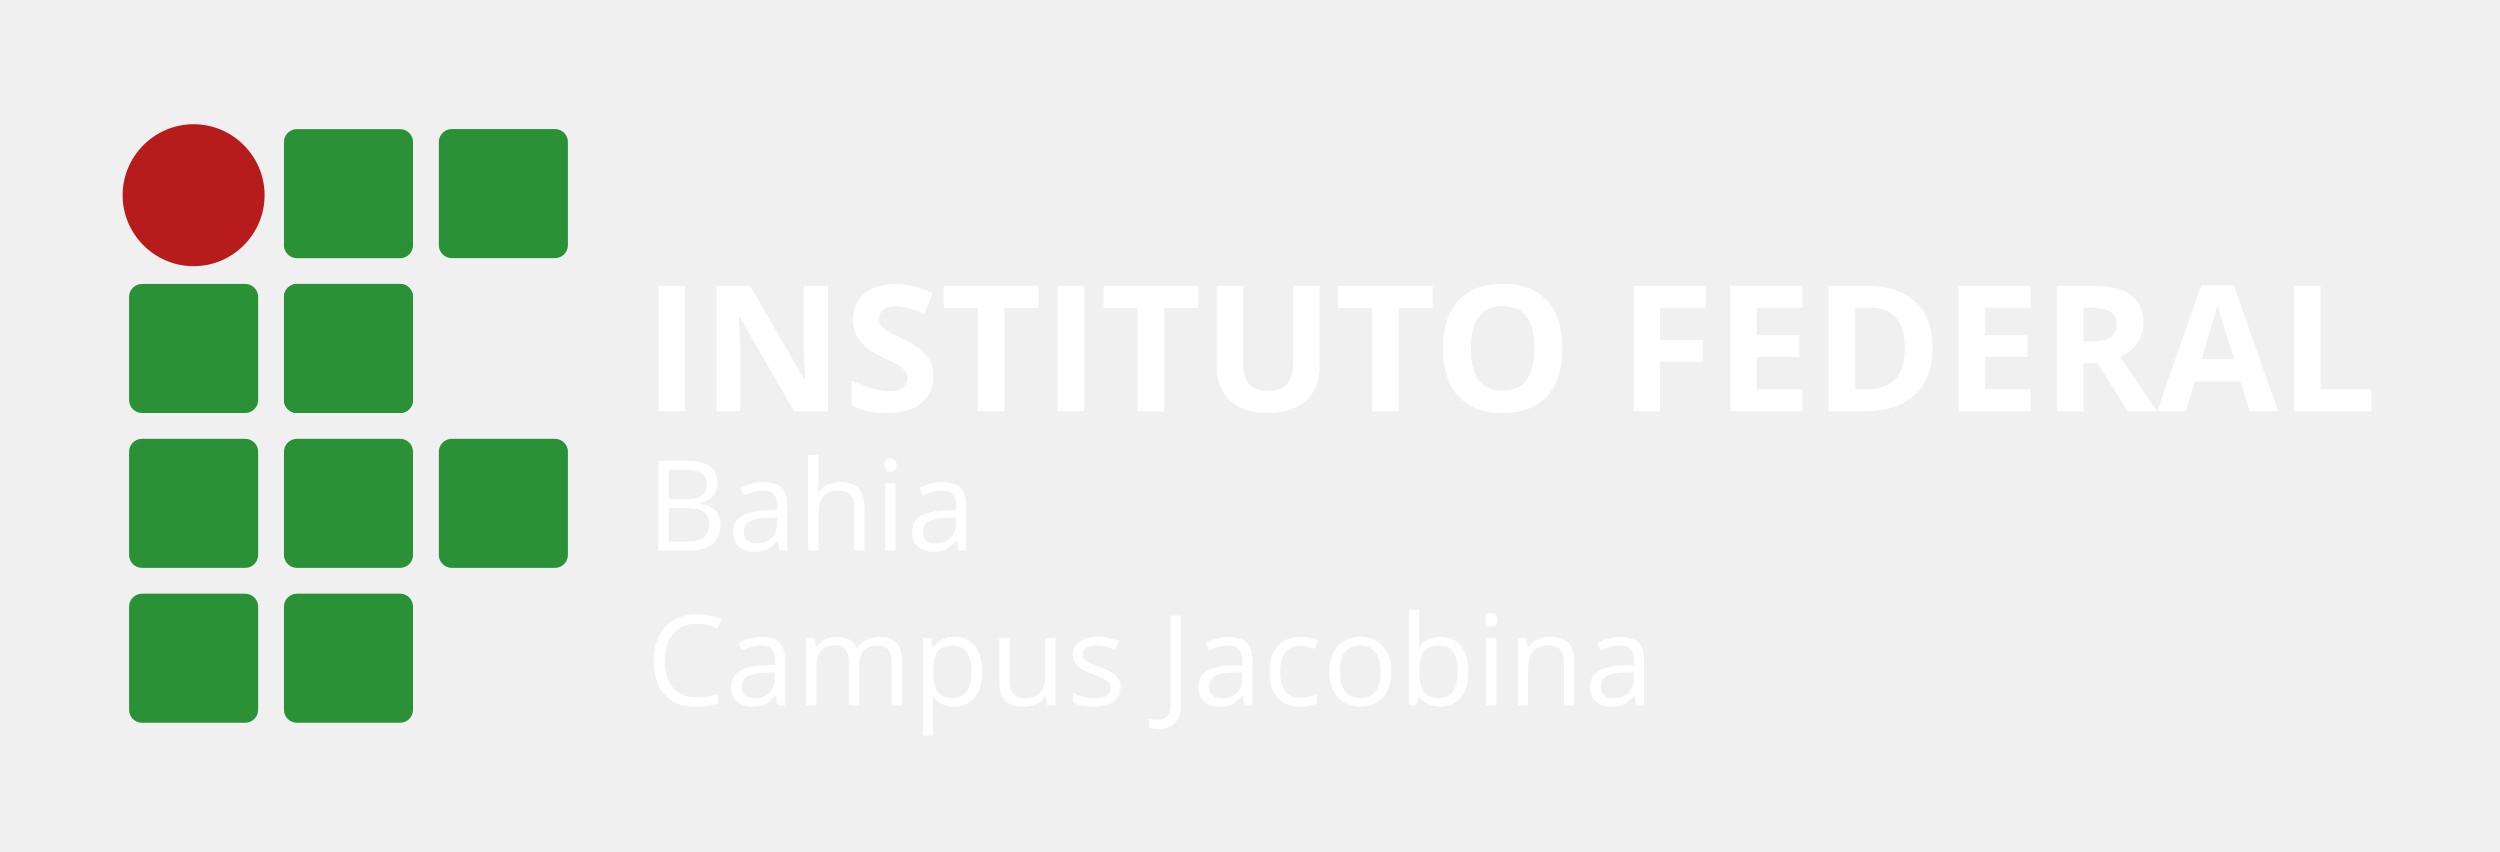
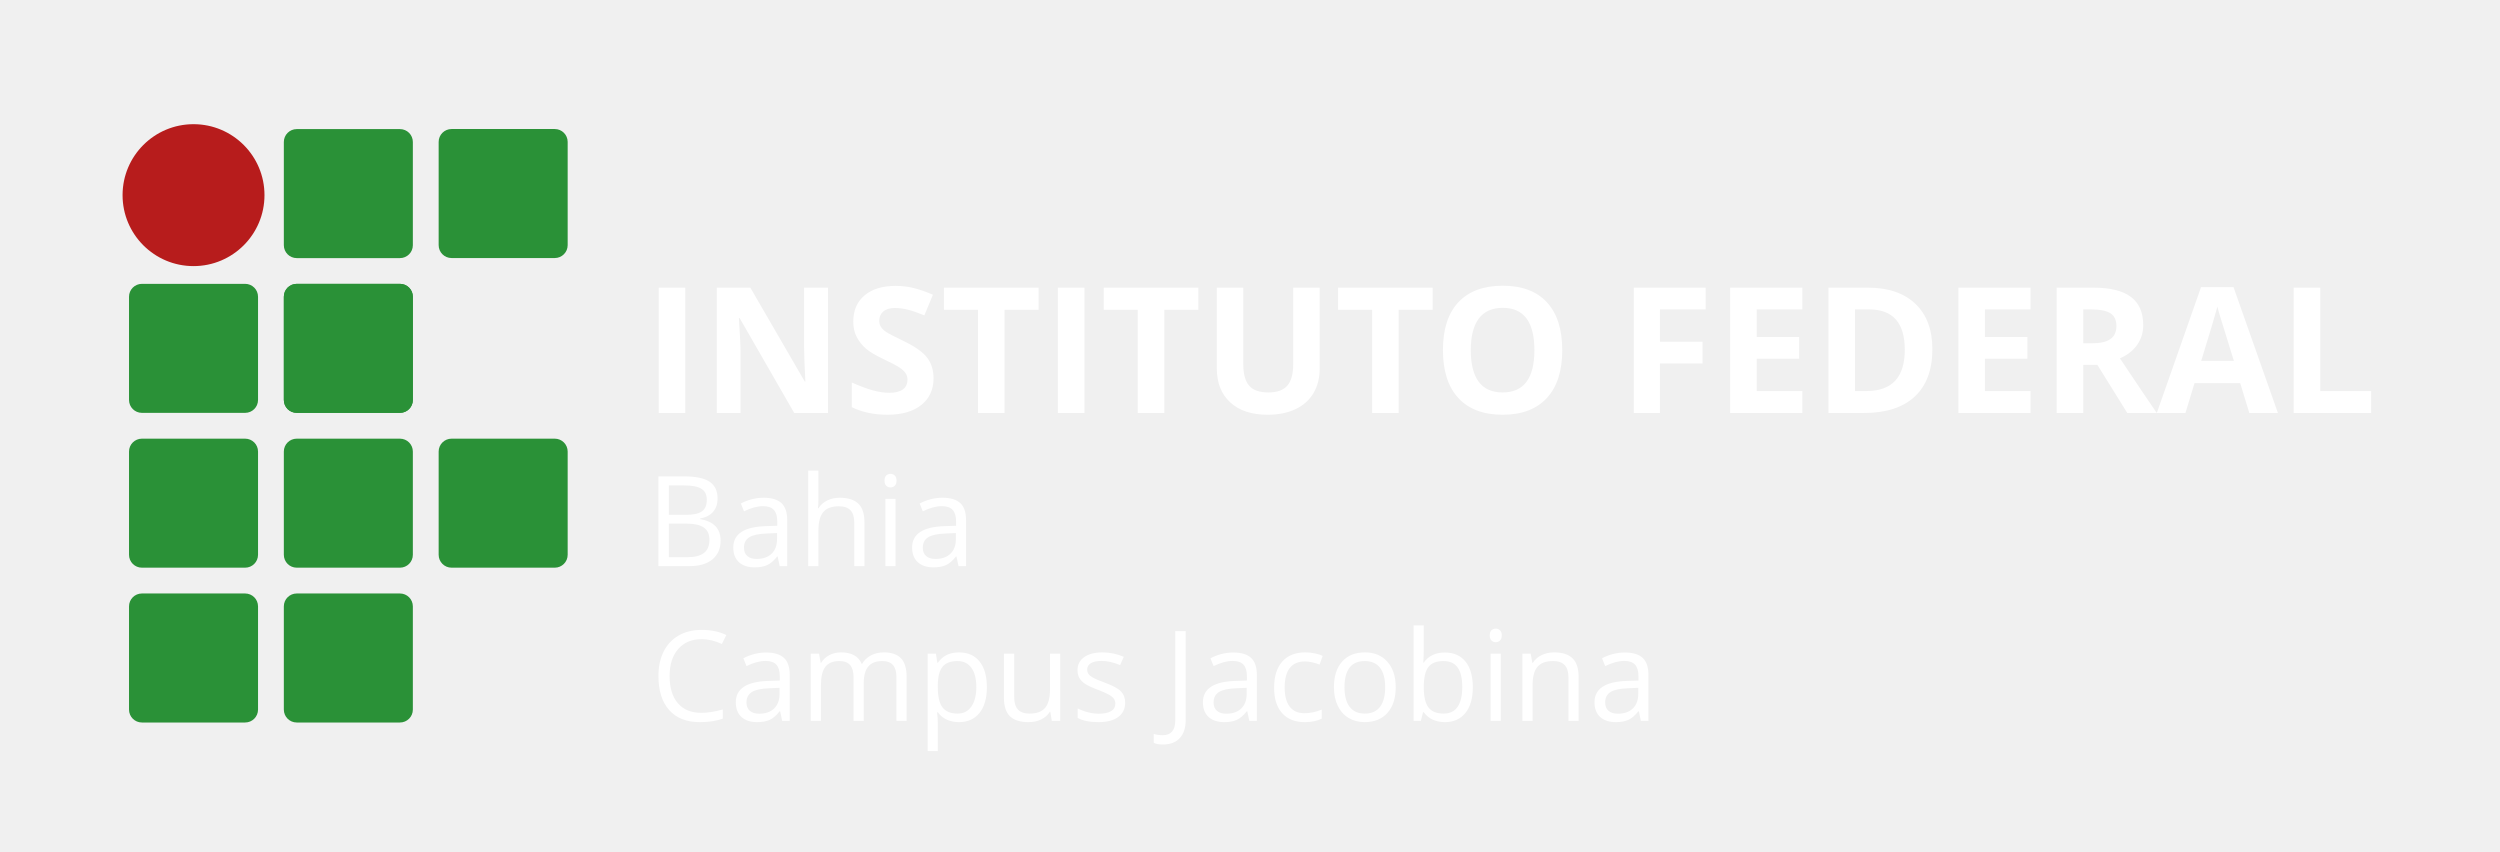
- <svg xmlns="http://www.w3.org/2000/svg" xml:space="preserve" width="25.827in" height="8.8in" version="1.1" style="shape-rendering:geometricPrecision; text-rendering:geometricPrecision; image-rendering:optimizeQuality; fill-rule:evenodd; clip-rule:evenodd" viewBox="0 0 4626.49 1576.4">
+ <svg xmlns="http://www.w3.org/2000/svg" xml:space="preserve" width="12.918in" height="4.4in" version="1.1" style="shape-rendering:geometricPrecision; text-rendering:geometricPrecision; image-rendering:optimizeQuality; fill-rule:evenodd; clip-rule:evenodd" viewBox="0 0 9230.28 3143.85">
  <defs>
    <style type="text/css">
   
    .fil0 {fill:none}
    .fil2 {fill:#2A9137}
    .fil1 {fill:#B71C1C}
    .fil3 {fill:white;fill-rule:nonzero}
   
  </style>
  </defs>
  <g id="Layer_x0020_1">
-     <polygon class="fil0" points="-0,0 4626.49,0 4626.49,1576.4 -0,1576.4 " />
-     <path class="fil1" d="M358.27 229.89l0 0c72.25,0 131.37,59.11 131.37,131.37l0 0c0,72.25 -59.11,131.37 -131.37,131.37l-0 0c-72.25,0 -131.37,-59.11 -131.37,-131.37l0 -0c0,-72.25 59.11,-131.37 131.37,-131.37z" />
-     <path class="fil2" d="M549.35 238.97l191.08 0c13.14,0 23.88,10.75 23.88,23.88l0 191.08c0,13.14 -10.75,23.88 -23.88,23.88l-191.08 0c-13.14,0 -23.88,-10.75 -23.88,-23.88l0 -191.08c0,-13.14 10.75,-23.88 23.88,-23.88z" />
-     <path class="fil2" d="M835.97 238.85l191.08 0c13.14,0 23.88,10.75 23.88,23.88l0 191.08c0,13.14 -10.75,23.88 -23.88,23.88l-191.08 0c-13.14,0 -23.88,-10.75 -23.88,-23.88l0 -191.08c0,-13.14 10.75,-23.88 23.88,-23.88z" />
-     <path class="fil2" d="M262.73 525.47l191.08 0c13.14,0 23.88,10.75 23.88,23.88l0 191.08c0,13.14 -10.75,23.88 -23.88,23.88l-191.08 0c-13.14,0 -23.88,-10.75 -23.88,-23.88l0 -191.08c0,-13.14 10.75,-23.88 23.88,-23.88z" />
-     <path class="fil2" d="M549.35 525.47l191.08 0c13.14,0 23.88,10.75 23.88,23.88l0 191.08c0,13.14 -10.75,23.88 -23.88,23.88l-191.08 0c-13.14,0 -23.88,-10.75 -23.88,-23.88l0 -191.08c0,-13.14 10.75,-23.88 23.88,-23.88z" />
-     <path class="fil2" d="M262.73 812.08l191.08 0c13.14,0 23.88,10.75 23.88,23.88l0 191.08c0,13.14 -10.75,23.88 -23.88,23.88l-191.08 0c-13.14,0 -23.88,-10.75 -23.88,-23.88l0 -191.08c0,-13.14 10.75,-23.88 23.88,-23.88z" />
-     <path class="fil2" d="M549.35 812.08l191.08 0c13.14,0 23.88,10.75 23.88,23.88l0 191.08c0,13.14 -10.75,23.88 -23.88,23.88l-191.08 0c-13.14,0 -23.88,-10.75 -23.88,-23.88l0 -191.08c0,-13.14 10.75,-23.88 23.88,-23.88z" />
-     <path class="fil2" d="M262.73 1098.7l191.08 0c13.14,0 23.88,10.75 23.88,23.88l0 191.08c0,13.14 -10.75,23.88 -23.88,23.88l-191.08 0c-13.14,0 -23.88,-10.75 -23.88,-23.88l0 -191.08c0,-13.14 10.75,-23.88 23.88,-23.88z" />
-     <path class="fil2" d="M549.35 1098.7l191.08 0c13.14,0 23.88,10.75 23.88,23.88l0 191.08c0,13.14 -10.75,23.88 -23.88,23.88l-191.08 0c-13.14,0 -23.88,-10.75 -23.88,-23.88l0 -191.08c0,-13.14 10.75,-23.88 23.88,-23.88z" />
-     <path class="fil2" d="M835.97 812.08l191.08 0c13.14,0 23.88,10.75 23.88,23.88l0 191.08c0,13.14 -10.75,23.88 -23.88,23.88l-191.08 0c-13.14,0 -23.88,-10.75 -23.88,-23.88l0 -191.08c0,-13.14 10.75,-23.88 23.88,-23.88z" />
-     <path class="fil3" d="M1218.53 761.07l0 -232.02 49.18 0 0 232.02 -49.18 0zm313.37 0l-62.5 0 -100.96 -175.53 -1.41 0c2,31.03 3.03,53.13 3.03,66.35l0 109.19 -43.98 0 0 -232.02 62.07 0 100.74 173.8 1.14 0c-1.62,-30.17 -2.38,-51.51 -2.38,-63.96l0 -109.84 44.25 0 0 232.02zm195.41 -64.34c0,20.96 -7.58,37.42 -22.64,49.5 -15.06,12.08 -36.07,18.09 -62.93,18.09 -24.75,0 -46.69,-4.66 -65.7,-13.97l0 -45.71c15.65,6.99 28.92,11.92 39.75,14.79 10.83,2.87 20.74,4.28 29.73,4.28 10.83,0 19.12,-2.06 24.86,-6.17 5.8,-4.12 8.67,-10.29 8.67,-18.41 0,-4.55 -1.25,-8.61 -3.79,-12.13 -2.55,-3.57 -6.28,-6.99 -11.21,-10.24 -4.93,-3.3 -14.95,-8.56 -30.06,-15.71 -14.19,-6.72 -24.86,-13.11 -31.95,-19.23 -7.09,-6.12 -12.73,-13.27 -16.95,-21.45 -4.28,-8.12 -6.39,-17.66 -6.39,-28.54 0,-20.53 6.99,-36.67 20.91,-48.42 13.92,-11.75 33.15,-17.6 57.68,-17.6 12.08,0 23.56,1.41 34.55,4.28 10.94,2.87 22.37,6.88 34.34,12.08l-15.87 38.24c-12.4,-5.09 -22.64,-8.61 -30.71,-10.61 -8.12,-2 -16.09,-3.03 -23.88,-3.03 -9.32,0 -16.47,2.17 -21.45,6.5 -4.98,4.33 -7.47,10.02 -7.47,17.01 0,4.33 1.03,8.12 3.03,11.32 2,3.25 5.2,6.34 9.59,9.37 4.39,3.03 14.79,8.45 31.2,16.25 21.72,10.4 36.56,20.8 44.63,31.2 8.02,10.45 12.08,23.18 12.08,38.35zm131.45 64.34l-49.18 0 0 -191.08 -62.99 0 0 -40.95 175.16 0 0 40.95 -62.99 0 0 191.08zm98.73 0l0 -232.02 49.18 0 0 232.02 -49.18 0zm197.04 0l-49.18 0 0 -191.08 -62.99 0 0 -40.95 175.16 0 0 40.95 -62.99 0 0 191.08zm287.59 -232.02l0 150.19c0,17.11 -3.85,32.17 -11.48,45.06 -7.69,12.94 -18.74,22.8 -33.25,29.68 -14.51,6.88 -31.63,10.34 -51.45,10.34 -29.79,0 -52.97,-7.64 -69.49,-22.96 -16.52,-15.27 -24.75,-36.18 -24.75,-62.77l0 -149.54 49.02 0 0 142.06c0,17.93 3.63,31.03 10.78,39.37 7.2,8.39 19.12,12.56 35.75,12.56 16.09,0 27.73,-4.22 34.99,-12.62 7.26,-8.39 10.89,-21.61 10.89,-39.59l0 -141.79 49.01 0zm146.23 232.02l-49.18 0 0 -191.08 -62.99 0 0 -40.95 175.16 0 0 40.95 -62.99 0 0 191.08zm302.81 -116.28c0,38.45 -9.48,67.97 -28.54,88.61 -19.06,20.64 -46.36,30.93 -81.89,30.93 -35.53,0 -62.83,-10.29 -81.89,-30.93 -19.06,-20.64 -28.54,-50.26 -28.54,-88.88 0,-38.62 9.53,-68.13 28.65,-88.5 19.06,-20.36 46.47,-30.55 82.11,-30.55 35.64,0 62.93,10.24 81.78,30.76 18.9,20.53 28.33,50.04 28.33,88.55zm-169.31 0c0,25.94 4.93,45.44 14.73,58.6 9.86,13.11 24.59,19.66 44.14,19.66 39.27,0 58.87,-26.11 58.87,-78.26 0,-52.26 -19.5,-78.37 -58.55,-78.37 -19.61,0 -34.34,6.61 -44.3,19.77 -9.91,13.16 -14.89,32.71 -14.89,58.6zm350.2 116.28l-48.42 0 0 -232.02 133.02 0 0 40.3 -84.6 0 0 59.79 78.75 0 0 40.3 -78.75 0 0 91.64zm263.54 0l-133.61 0 0 -232.02 133.61 0 0 40.3 -84.44 0 0 51.02 78.53 0 0 40.3 -78.53 0 0 59.79 84.44 0 0 40.62zm240.74 -118.23c0,38.18 -10.83,67.43 -32.55,87.74 -21.77,20.31 -53.13,30.49 -94.18,30.49l-65.64 0 0 -232.02 72.79 0c37.86,0 67.27,10.02 88.23,30 20.91,19.99 31.36,47.93 31.36,83.79zm-51.07 1.25c0,-49.83 -21.99,-74.74 -65.97,-74.74l-26.16 0 0 151.11 21.12 0c47.34,0 71,-25.46 71,-76.37zm232.84 116.99l-133.61 0 0 -232.02 133.61 0 0 40.3 -84.44 0 0 51.02 78.53 0 0 40.3 -78.53 0 0 59.79 84.44 0 0 40.62zm97.54 -129.01l15.87 0c15.54,0 27.03,-2.6 34.39,-7.8 7.42,-5.14 11.1,-13.32 11.1,-24.43 0,-11 -3.79,-18.85 -11.32,-23.51 -7.58,-4.66 -19.28,-6.99 -35.15,-6.99l-14.89 0 0 62.72zm0 39.97l0 89.04 -49.18 0 0 -232.02 67.59 0c31.52,0 54.81,5.74 69.92,17.22 15.17,11.48 22.69,28.92 22.69,52.26 0,13.65 -3.74,25.78 -11.27,36.45 -7.47,10.61 -18.09,18.96 -31.85,24.97 34.88,52.16 57.63,85.9 68.19,101.12l-54.59 0 -55.35 -89.04 -26.16 0zm307.41 89.04l-16.84 -55.24 -84.6 0 -16.79 55.24 -53.02 0 81.89 -233 60.12 0 82.22 233 -52.97 0zm-28.6 -96.51c-15.54,-50.04 -24.32,-78.37 -26.27,-84.92 -1.95,-6.55 -3.36,-11.75 -4.17,-15.54 -3.52,13.54 -13.54,47.01 -30,100.47l60.44 0zm110.76 96.51l0 -232.02 49.18 0 0 191.4 94.13 0 0 40.62 -143.31 0z" />
-     <path class="fil3" d="M1218.31 852.64l46.92 0c22.02,0 38,3.3 47.81,9.89 9.85,6.59 14.77,17.02 14.77,31.25 0,9.85 -2.71,17.99 -8.22,24.39 -5.51,6.4 -13.49,10.55 -24.04,12.45l0 1.12c25.24,4.3 37.84,17.56 37.84,39.74 0,14.85 -5.04,26.44 -15.04,34.78 -10.04,8.34 -24.08,12.49 -42.11,12.49l-57.93 0 0 -166.11zm19.31 71.19l31.79 0c13.65,0 23.46,-2.13 29.43,-6.44 6.01,-4.27 9,-11.48 9,-21.64 0,-9.31 -3.33,-16.05 -10,-20.16 -6.67,-4.15 -17.25,-6.2 -31.79,-6.2l-28.42 0 0 54.44zm0 16.29l0 62.12 34.66 0c13.38,0 23.5,-2.6 30.24,-7.79 6.79,-5.16 10.2,-13.3 10.2,-24.35 0,-10.28 -3.49,-17.87 -10.39,-22.72 -6.94,-4.85 -17.49,-7.25 -31.64,-7.25l-33.07 0zm205.15 78.63l-3.76 -17.72 -0.93 0c-6.2,7.79 -12.37,13.11 -18.53,15.9 -6.2,2.75 -13.88,4.15 -23.11,4.15 -12.37,0 -22.02,-3.18 -29.04,-9.54 -6.98,-6.4 -10.51,-15.43 -10.51,-27.22 0,-25.16 20.12,-38.35 60.29,-39.55l21.13 -0.7 0 -7.72c0,-9.73 -2.09,-16.94 -6.28,-21.6 -4.23,-4.65 -10.93,-6.98 -20.16,-6.98 -10.39,0 -22.1,3.18 -35.21,9.54l-5.78 -14.42c6.13,-3.33 12.83,-5.97 20.12,-7.87 7.33,-1.9 14.66,-2.83 21.98,-2.83 14.85,0 25.82,3.3 33,9.89 7.17,6.59 10.74,17.14 10.74,31.68l0 84.99 -13.96 0zm-42.61 -13.26c11.75,0 20.98,-3.22 27.65,-9.66 6.71,-6.44 10.08,-15.43 10.08,-27.03l0 -11.24 -18.88 0.81c-14.97,0.5 -25.79,2.83 -32.42,6.98 -6.63,4.11 -9.93,10.55 -9.93,19.23 0,6.82 2.06,12.02 6.2,15.55 4.11,3.57 9.89,5.35 17.29,5.35zm180.69 13.26l0 -80.53c0,-10.16 -2.29,-17.72 -6.94,-22.72 -4.61,-5 -11.86,-7.48 -21.71,-7.48 -13.11,0 -22.64,3.57 -28.69,10.66 -6.01,7.13 -9.03,18.81 -9.03,35.01l0 65.06 -18.84 0 0 -176.81 18.84 0 0 53.55c0,6.44 -0.31,11.79 -0.89,16.01l1.12 0c3.72,-5.97 9,-10.7 15.86,-14.15 6.86,-3.45 14.69,-5.16 23.46,-5.16 15.24,0 26.68,3.61 34.28,10.86 7.6,7.21 11.4,18.73 11.4,34.47l0 81.23 -18.84 0zm76.42 0l-18.84 0 0 -124.46 18.84 0 0 124.46zm-20.43 -158.27c0,-4.3 1.05,-7.44 3.18,-9.46 2.13,-2.02 4.77,-3.02 7.95,-3.02 3.02,0 5.66,1.01 7.83,3.06 2.21,2.06 3.3,5.2 3.3,9.42 0,4.26 -1.09,7.44 -3.3,9.5 -2.17,2.09 -4.81,3.14 -7.83,3.14 -3.18,0 -5.82,-1.05 -7.95,-3.14 -2.13,-2.05 -3.18,-5.23 -3.18,-9.5zm136.99 158.27l-3.76 -17.72 -0.93 0c-6.2,7.79 -12.37,13.11 -18.53,15.9 -6.2,2.75 -13.88,4.15 -23.11,4.15 -12.37,0 -22.02,-3.18 -29.04,-9.54 -6.98,-6.4 -10.51,-15.43 -10.51,-27.22 0,-25.16 20.12,-38.35 60.29,-39.55l21.13 -0.7 0 -7.72c0,-9.73 -2.09,-16.94 -6.28,-21.6 -4.23,-4.65 -10.93,-6.98 -20.16,-6.98 -10.39,0 -22.1,3.18 -35.21,9.54l-5.78 -14.42c6.13,-3.33 12.83,-5.97 20.12,-7.87 7.33,-1.9 14.66,-2.83 21.98,-2.83 14.85,0 25.82,3.3 33,9.89 7.17,6.59 10.74,17.14 10.74,31.68l0 84.99 -13.96 0zm-42.61 -13.26c11.75,0 20.98,-3.22 27.65,-9.66 6.71,-6.44 10.08,-15.43 10.08,-27.03l0 -11.24 -18.88 0.81c-14.97,0.5 -25.79,2.83 -32.42,6.98 -6.63,4.11 -9.93,10.55 -9.93,19.23 0,6.82 2.06,12.02 6.2,15.55 4.11,3.57 9.89,5.35 17.29,5.35z" />
-     <path class="fil2" d="M549.35 525.47l191.08 0c13.14,0 23.88,10.75 23.88,23.88l0 191.08c0,13.14 -10.75,23.88 -23.88,23.88l-191.08 0c-13.14,0 -23.88,-10.75 -23.88,-23.88l0 -191.08c0,-13.14 10.75,-23.88 23.88,-23.88z" />
-     <path class="fil3" d="M1289.42 1154.15c-18.22,0 -32.65,6.09 -43.23,18.22 -10.55,12.18 -15.82,28.81 -15.82,49.94 0,21.75 5.08,38.54 15.28,50.37 10.16,11.86 24.7,17.8 43.58,17.8 11.55,0 24.78,-2.09 39.63,-6.24l0 16.94c-11.52,4.34 -25.71,6.51 -42.61,6.51 -24.47,0 -43.35,-7.41 -56.61,-22.26 -13.3,-14.85 -19.97,-35.94 -19.97,-63.28 0,-17.14 3.22,-32.14 9.62,-45.02 6.4,-12.87 15.63,-22.8 27.72,-29.74 12.06,-6.98 26.29,-10.47 42.65,-10.47 17.45,0 32.65,3.18 45.68,9.5l-8.18 16.6c-12.56,-5.93 -25.12,-8.88 -37.73,-8.88zm149.36 151.22l-3.76 -17.72 -0.93 0c-6.2,7.79 -12.37,13.11 -18.53,15.9 -6.2,2.75 -13.88,4.15 -23.11,4.15 -12.37,0 -22.02,-3.18 -29.04,-9.54 -6.98,-6.4 -10.51,-15.43 -10.51,-27.22 0,-25.16 20.12,-38.35 60.29,-39.55l21.13 -0.7 0 -7.72c0,-9.73 -2.09,-16.94 -6.28,-21.6 -4.23,-4.65 -10.93,-6.98 -20.16,-6.98 -10.39,0 -22.1,3.18 -35.21,9.54l-5.78 -14.42c6.13,-3.33 12.83,-5.97 20.12,-7.87 7.33,-1.9 14.66,-2.83 21.98,-2.83 14.85,0 25.82,3.3 33,9.89 7.17,6.59 10.74,17.14 10.74,31.68l0 84.99 -13.96 0zm-42.61 -13.26c11.75,0 20.98,-3.22 27.65,-9.66 6.71,-6.44 10.08,-15.43 10.08,-27.03l0 -11.24 -18.88 0.81c-14.97,0.5 -25.79,2.83 -32.42,6.98 -6.63,4.11 -9.93,10.55 -9.93,19.23 0,6.82 2.06,12.02 6.2,15.55 4.11,3.57 9.89,5.35 17.29,5.35zm254.09 13.26l0 -81c0,-9.89 -2.09,-17.33 -6.36,-22.29 -4.23,-4.96 -10.82,-7.44 -19.74,-7.44 -11.75,0 -20.39,3.37 -26.02,10.12 -5.58,6.75 -8.41,17.1 -8.41,31.1l0 69.52 -18.84 0 0 -81c0,-9.89 -2.13,-17.33 -6.36,-22.29 -4.23,-4.96 -10.86,-7.44 -19.89,-7.44 -11.79,0 -20.43,3.53 -25.94,10.62 -5.47,7.06 -8.22,18.69 -8.22,34.82l0 65.3 -18.84 0 0 -124.46 15.32 0 3.06 16.98 0.93 0c3.53,-6.05 8.57,-10.78 15.04,-14.19 6.47,-3.41 13.73,-5.12 21.75,-5.12 19.43,0 32.18,7.06 38.15,21.13l0.89 0c3.72,-6.51 9.11,-11.67 16.13,-15.47 7.06,-3.76 15.08,-5.66 24.08,-5.66 14.07,0 24.62,3.61 31.64,10.86 6.98,7.21 10.51,18.81 10.51,34.7l0 81.23 -18.88 0zm115.7 2.33c-8.1,0 -15.51,-1.51 -22.22,-4.5 -6.67,-2.99 -12.33,-7.6 -16.87,-13.8l-1.36 0c0.89,7.25 1.36,14.15 1.36,20.67l0 51.14 -18.84 0 0 -180.3 15.32 0 2.64 16.98 0.89 0c4.85,-6.82 10.51,-11.75 16.94,-14.77 6.44,-3.02 13.8,-4.54 22.14,-4.54 16.52,0 29.27,5.66 38.27,16.94 8.96,11.28 13.45,27.1 13.45,47.5 0,20.47 -4.58,36.37 -13.69,47.69 -9.15,11.32 -21.79,16.98 -38.04,16.98zm-2.71 -113.06c-12.72,0 -21.95,3.53 -27.61,10.55 -5.7,7.06 -8.61,18.26 -8.76,33.66l0 4.19c0,17.49 2.91,30.01 8.76,37.53 5.82,7.56 15.2,11.32 28.07,11.32 10.74,0 19.19,-4.34 25.28,-13.07 6.09,-8.72 9.15,-20.71 9.15,-36.02 0,-15.51 -3.06,-27.41 -9.15,-35.71 -6.09,-8.3 -14.7,-12.45 -25.75,-12.45zm105.08 -13.73l0 80.77c0,10.12 2.29,17.72 6.94,22.72 4.61,5 11.86,7.48 21.71,7.48 13.03,0 22.53,-3.57 28.58,-10.66 6.01,-7.13 9.03,-18.77 9.03,-34.9l0 -65.41 18.84 0 0 124.46 -15.55 0 -2.71 -16.63 -1.05 0c-3.84,6.13 -9.23,10.82 -16.09,14.07 -6.82,3.26 -14.66,4.89 -23.46,4.89 -15.16,0 -26.48,-3.61 -34.04,-10.78 -7.52,-7.21 -11.28,-18.73 -11.28,-34.55l0 -81.46 19.08 0zm205.38 90.54c0,11.59 -4.34,20.55 -12.95,26.83 -8.65,6.28 -20.74,9.42 -36.37,9.42 -16.48,0 -29.35,-2.6 -38.62,-7.83l0 -17.53c6.01,3.02 12.41,5.43 19.27,7.17 6.86,1.74 13.45,2.6 19.81,2.6 9.85,0 17.41,-1.59 22.72,-4.73 5.31,-3.14 7.95,-7.91 7.95,-14.35 0,-4.85 -2.09,-9 -6.32,-12.45 -4.19,-3.45 -12.37,-7.52 -24.58,-12.21 -11.59,-4.34 -19.81,-8.1 -24.7,-11.32 -4.89,-3.22 -8.53,-6.86 -10.9,-10.97 -2.4,-4.07 -3.57,-8.96 -3.57,-14.66 0,-10.16 4.11,-18.15 12.37,-24.04 8.26,-5.86 19.58,-8.8 33.97,-8.8 13.38,0 26.48,2.71 39.28,8.18l-6.71 15.35c-12.49,-5.16 -23.81,-7.72 -33.93,-7.72 -8.96,0 -15.7,1.4 -20.24,4.19 -4.54,2.83 -6.82,6.67 -6.82,11.59 0,3.33 0.85,6.17 2.56,8.53 1.71,2.33 4.46,4.58 8.26,6.71 3.76,2.09 11.05,5.2 21.79,9.19 14.77,5.39 24.74,10.82 29.93,16.25 5.2,5.47 7.79,12.33 7.79,20.59zm69.75 77.66c-7.13,0 -12.72,-1.01 -16.83,-3.06l0 -16.44c5.39,1.51 10.97,2.29 16.83,2.29 7.48,0 13.18,-2.29 17.1,-6.82 3.88,-4.54 5.86,-11.09 5.86,-19.66l0 -166.15 19.31 0 0 164.52c0,14.39 -3.64,25.55 -10.93,33.46 -7.25,7.91 -17.72,11.86 -31.33,11.86zm160.06 -43.74l-3.76 -17.72 -0.93 0c-6.2,7.79 -12.37,13.11 -18.53,15.9 -6.2,2.75 -13.88,4.15 -23.11,4.15 -12.37,0 -22.02,-3.18 -29.04,-9.54 -6.98,-6.4 -10.51,-15.43 -10.51,-27.22 0,-25.16 20.12,-38.35 60.29,-39.55l21.13 -0.7 0 -7.72c0,-9.73 -2.09,-16.94 -6.28,-21.6 -4.23,-4.65 -10.93,-6.98 -20.16,-6.98 -10.39,0 -22.1,3.18 -35.21,9.54l-5.78 -14.42c6.13,-3.33 12.83,-5.97 20.12,-7.87 7.33,-1.9 14.66,-2.83 21.98,-2.83 14.85,0 25.82,3.3 33,9.89 7.17,6.59 10.74,17.14 10.74,31.68l0 84.99 -13.96 0zm-42.61 -13.26c11.75,0 20.98,-3.22 27.65,-9.66 6.71,-6.44 10.08,-15.43 10.08,-27.03l0 -11.24 -18.88 0.81c-14.97,0.5 -25.78,2.83 -32.41,6.98 -6.63,4.11 -9.93,10.55 -9.93,19.23 0,6.82 2.06,12.02 6.2,15.55 4.11,3.57 9.89,5.35 17.29,5.35zm145.21 15.59c-18.03,0 -31.99,-5.54 -41.88,-16.63 -9.89,-11.13 -14.81,-26.83 -14.81,-47.11 0,-20.86 5,-36.95 15.04,-48.31 10.04,-11.36 24.31,-17.06 42.88,-17.06 5.97,0 11.94,0.66 17.95,1.94 5.97,1.28 10.66,2.79 14.07,4.58l-5.82 16.01c-4.15,-1.67 -8.69,-3.02 -13.61,-4.15 -4.92,-1.09 -9.27,-1.63 -13.07,-1.63 -25.28,0 -37.92,16.13 -37.92,48.39 0,15.28 3.06,27.03 9.23,35.21 6.2,8.18 15.32,12.25 27.45,12.25 10.35,0 21.02,-2.25 31.91,-6.71l0 16.75c-8.34,4.3 -18.81,6.48 -31.45,6.48zm168.43 -64.68c0,20.32 -5.12,36.18 -15.32,47.58 -10.24,11.4 -24.35,17.1 -42.38,17.1 -11.13,0 -21.02,-2.6 -29.66,-7.83 -8.61,-5.23 -15.28,-12.76 -19.97,-22.53 -4.73,-9.77 -7.06,-21.21 -7.06,-34.32 0,-20.32 5.08,-36.14 15.24,-47.46 10.12,-11.32 24.23,-16.98 42.22,-16.98 17.45,0 31.25,5.78 41.53,17.37 10.28,11.59 15.39,27.3 15.39,47.07zm-94.84 0c0,15.9 3.18,28.03 9.54,36.37 6.36,8.34 15.7,12.49 28.07,12.49 12.33,0 21.71,-4.15 28.11,-12.45 6.4,-8.3 9.58,-20.43 9.58,-36.41 0,-15.82 -3.18,-27.84 -9.58,-36.06 -6.4,-8.22 -15.86,-12.33 -28.34,-12.33 -12.37,0 -21.67,4.03 -27.96,12.14 -6.28,8.1 -9.42,20.2 -9.42,36.25zm185.84 -64.21c16.36,0 29.08,5.58 38.15,16.75 9.03,11.21 13.57,27.03 13.57,47.46 0,20.47 -4.58,36.37 -13.69,47.69 -9.15,11.32 -21.79,16.98 -38.04,16.98 -8.1,0 -15.51,-1.51 -22.22,-4.5 -6.67,-2.99 -12.33,-7.6 -16.87,-13.8l-1.36 0 -3.99 15.97 -13.49 0 0 -176.81 18.84 0 0 42.96c0,9.62 -0.31,18.26 -0.89,25.94l0.89 0c8.8,-12.45 21.83,-18.65 39.08,-18.65zm-2.71 15.82c-12.87,0 -22.14,3.68 -27.84,11.09 -5.7,7.37 -8.53,19.81 -8.53,37.3 0,17.49 2.91,30.01 8.76,37.53 5.82,7.56 15.2,11.32 28.07,11.32 11.59,0 20.24,-4.23 25.9,-12.68 5.7,-8.41 8.53,-20.55 8.53,-36.41 0,-16.21 -2.83,-28.27 -8.53,-36.22 -5.66,-7.95 -14.46,-11.94 -26.37,-11.94zm106.2 110.74l-18.84 0 0 -124.46 18.84 0 0 124.46zm-20.43 -158.27c0,-4.3 1.05,-7.44 3.18,-9.46 2.13,-2.02 4.77,-3.02 7.95,-3.02 3.02,0 5.66,1.01 7.83,3.06 2.21,2.06 3.3,5.2 3.3,9.42 0,4.26 -1.09,7.44 -3.3,9.5 -2.17,2.09 -4.81,3.14 -7.83,3.14 -3.18,0 -5.82,-1.05 -7.95,-3.14 -2.13,-2.05 -3.18,-5.23 -3.18,-9.5zm145.67 158.27l0 -80.53c0,-10.16 -2.29,-17.72 -6.94,-22.72 -4.61,-5 -11.86,-7.48 -21.71,-7.48 -13.03,0 -22.57,3.53 -28.62,10.55 -6.09,7.06 -9.11,18.69 -9.11,34.9l0 65.3 -18.84 0 0 -124.46 15.32 0 3.06 16.98 0.93 0c3.88,-6.13 9.27,-10.9 16.25,-14.27 6.98,-3.37 14.73,-5.04 23.3,-5.04 15.01,0 26.29,3.61 33.85,10.86 7.6,7.21 11.36,18.81 11.36,34.7l0 81.23 -18.84 0zm134.12 0l-3.76 -17.72 -0.93 0c-6.2,7.79 -12.37,13.11 -18.53,15.9 -6.2,2.75 -13.88,4.15 -23.11,4.15 -12.37,0 -22.02,-3.18 -29.04,-9.54 -6.98,-6.4 -10.51,-15.43 -10.51,-27.22 0,-25.16 20.12,-38.35 60.29,-39.55l21.13 -0.7 0 -7.72c0,-9.73 -2.09,-16.94 -6.28,-21.6 -4.23,-4.65 -10.93,-6.98 -20.16,-6.98 -10.39,0 -22.1,3.18 -35.21,9.54l-5.78 -14.42c6.13,-3.33 12.83,-5.97 20.12,-7.87 7.33,-1.9 14.66,-2.83 21.98,-2.83 14.85,0 25.82,3.3 33,9.89 7.17,6.59 10.74,17.14 10.74,31.68l0 84.99 -13.96 0zm-42.61 -13.26c11.75,0 20.98,-3.22 27.65,-9.66 6.71,-6.44 10.08,-15.43 10.08,-27.03l0 -11.24 -18.88 0.81c-14.97,0.5 -25.78,2.83 -32.41,6.98 -6.63,4.11 -9.93,10.55 -9.93,19.23 0,6.82 2.06,12.02 6.2,15.55 4.11,3.57 9.89,5.35 17.29,5.35z" />
+     <rect class="fil0" x="-0" y="0" width="9230.28" height="3143.85" />
+     <rect class="fil1" x="452.53" y="458.48" width="523.97" height="523.97" rx="261.99" ry="261.99" />
+     <rect class="fil2" x="1047.95" y="476.58" width="476.34" height="476.34" rx="47.63" ry="47.63" />
+     <rect class="fil2" x="1619.56" y="476.34" width="476.34" height="476.34" rx="47.63" ry="47.63" />
+     <rect class="fil2" x="476.34" y="1047.95" width="476.34" height="476.34" rx="47.63" ry="47.63" />
+     <rect class="fil2" x="1047.95" y="1047.95" width="476.34" height="476.34" rx="47.63" ry="47.63" />
+     <rect class="fil2" x="476.34" y="1619.56" width="476.34" height="476.34" rx="47.63" ry="47.63" />
+     <rect class="fil2" x="1047.95" y="1619.56" width="476.34" height="476.34" rx="47.63" ry="47.63" />
+     <rect class="fil2" x="476.34" y="2191.17" width="476.34" height="476.34" rx="47.63" ry="47.63" />
+     <rect class="fil2" x="1047.95" y="2191.17" width="476.34" height="476.34" rx="47.63" ry="47.63" />
+     <rect class="fil2" x="1047.95" y="1047.95" width="476.34" height="476.34" rx="47.63" ry="47.63" />
+     <path class="fil3" d="M2432.02 1524.75l0 -462.75 98.08 0 0 462.75 -98.08 0zm625 0l-124.65 0 -201.35 -350.09 -2.81 0c3.99,61.9 6.05,105.97 6.05,132.32l0 217.77 -87.71 0 0 -462.75 123.79 0 200.92 346.63 2.27 0c-3.24,-60.17 -4.75,-102.73 -4.75,-127.57l0 -219.06 88.25 0 0 462.75zm389.74 -128.33c0,41.8 -15.12,74.64 -45.15,98.73 -30.03,24.09 -71.94,36.08 -125.52,36.08 -49.37,0 -93.11,-9.29 -131.03,-27.87l0 -91.17c31.22,13.93 57.68,23.76 79.29,29.49 21.6,5.72 41.37,8.53 59.3,8.53 21.6,0 38.13,-4.1 49.58,-12.31 11.56,-8.21 17.28,-20.52 17.28,-36.73 0,-9.07 -2.48,-17.18 -7.56,-24.2 -5.07,-7.13 -12.53,-13.93 -22.36,-20.41 -9.83,-6.59 -29.82,-17.07 -59.95,-31.33 -28.3,-13.4 -49.58,-26.14 -63.73,-38.35 -14.15,-12.21 -25.38,-26.46 -33.81,-42.77 -8.53,-16.2 -12.75,-35.22 -12.75,-56.93 0,-40.94 13.93,-73.13 41.69,-96.57 27.76,-23.44 66.11,-35.11 115.04,-35.11 24.09,0 46.99,2.81 68.92,8.53 21.82,5.73 44.61,13.72 68.48,24.09l-31.65 76.26c-24.73,-10.16 -45.15,-17.18 -61.25,-21.17 -16.2,-3.99 -32.08,-6.05 -47.64,-6.05 -18.58,0 -32.84,4.32 -42.77,12.96 -9.94,8.64 -14.91,19.98 -14.91,33.92 0,8.64 2.05,16.2 6.05,22.58 4,6.48 10.37,12.64 19.12,18.69 8.75,6.05 29.49,16.85 62.22,32.41 43.32,20.74 72.91,41.48 89.01,62.22 15.99,20.85 24.09,46.23 24.09,76.48zm262.16 128.33l-98.08 0 0 -381.09 -125.63 0 0 -81.66 349.33 0 0 81.66 -125.62 0 0 381.09zm196.92 0l0 -462.75 98.08 0 0 462.75 -98.08 0zm392.98 0l-98.08 0 0 -381.09 -125.63 0 0 -81.66 349.33 0 0 81.66 -125.62 0 0 381.09zm573.58 -462.75l0 299.54c0,34.13 -7.67,64.17 -22.9,89.87 -15.34,25.82 -37.37,45.48 -66.32,59.19 -28.95,13.72 -63.08,20.63 -102.62,20.63 -59.41,0 -105.64,-15.23 -138.59,-45.8 -32.94,-30.46 -49.36,-72.16 -49.36,-125.2l0 -298.24 97.76 0 0 283.33c0,35.75 7.24,61.9 21.49,78.53 14.37,16.74 38.13,25.06 71.29,25.06 32.08,0 55.3,-8.43 69.78,-25.17 14.48,-16.74 21.71,-43.1 21.71,-78.96l0 -282.79 97.76 0zm291.65 462.75l-98.08 0 0 -381.09 -125.63 0 0 -81.66 349.33 0 0 81.66 -125.62 0 0 381.09zm603.94 -231.92c0,76.69 -18.9,135.56 -56.92,176.72 -38.02,41.15 -92.46,61.68 -163.33,61.68 -70.86,0 -125.3,-20.52 -163.32,-61.68 -38.02,-41.16 -56.93,-100.24 -56.93,-177.26 0,-77.02 19.01,-135.89 57.14,-176.5 38.02,-40.61 92.68,-60.92 163.76,-60.92 71.08,0 125.52,20.42 163.11,61.36 37.7,40.94 56.49,99.81 56.49,176.61zm-337.67 0c0,51.74 9.83,90.63 29.38,116.88 19.66,26.14 49.04,39.21 88.03,39.21 78.31,0 117.42,-52.06 117.42,-156.09 0,-104.24 -38.89,-156.3 -116.77,-156.3 -39.1,0 -68.49,13.18 -88.36,39.42 -19.77,26.25 -29.71,65.25 -29.71,116.88zm698.45 231.92l-96.57 0 0 -462.75 265.3 0 0 80.37 -168.73 0 0 119.25 157.06 0 0 80.37 -157.06 0 0 182.77zm525.62 0l-266.48 0 0 -462.75 266.48 0 0 80.37 -168.4 0 0 101.76 156.63 0 0 80.37 -156.63 0 0 119.25 168.4 0 0 81.02zm480.15 -235.81c0,76.15 -21.6,134.48 -64.92,174.99 -43.42,40.51 -105.97,60.81 -187.85,60.81l-130.92 0 0 -462.75 145.18 0c75.5,0 134.16,19.98 175.96,59.84 41.69,39.86 62.54,95.6 62.54,167.11zm-101.86 2.48c0,-99.38 -43.86,-149.07 -131.57,-149.07l-52.17 0 0 301.37 42.13 0c94.41,0 141.61,-50.77 141.61,-152.31zm464.38 233.32l-266.48 0 0 -462.75 266.48 0 0 80.37 -168.4 0 0 101.76 156.63 0 0 80.37 -156.63 0 0 119.25 168.4 0 0 81.02zm194.54 -257.3l31.65 0c31,0 53.9,-5.18 68.59,-15.56 14.8,-10.26 22.14,-26.57 22.14,-48.72 0,-21.93 -7.56,-37.59 -22.57,-46.88 -15.12,-9.29 -38.46,-13.94 -70.11,-13.94l-29.71 0 0 125.09zm0 79.72l0 177.58 -98.08 0 0 -462.75 134.81 0c62.87,0 109.32,11.45 139.45,34.35 30.25,22.9 45.26,57.68 45.26,104.24 0,27.22 -7.45,51.42 -22.47,72.7 -14.91,21.17 -36.08,37.8 -63.52,49.8 69.57,104.02 114.93,171.32 136,201.67l-108.88 0 -110.4 -177.58 -52.17 0zm613.12 177.58l-33.6 -110.18 -168.73 0 -33.49 110.18 -105.75 0 163.32 -464.7 119.9 0 163.97 464.7 -105.64 0zm-57.03 -192.49c-31,-99.81 -48.5,-156.31 -52.39,-169.38 -3.89,-13.07 -6.7,-23.44 -8.32,-31 -7.02,27.01 -27.01,93.76 -59.84,200.38l120.55 0zm220.9 192.49l0 -462.75 98.08 0 0 381.74 187.74 0 0 81.02 -285.82 0z" />
+     <path class="fil3" d="M2590.06 2359.94c-36.34,0 -65.11,12.14 -86.22,36.35 -21.04,24.28 -31.55,57.46 -31.55,99.6 0,43.39 10.13,76.87 30.47,100.46 20.26,23.66 49.26,35.49 86.92,35.49 23.04,0 49.41,-4.18 79.03,-12.45l0 33.79c-22.97,8.66 -51.27,12.99 -84.99,12.99 -48.79,0 -86.46,-14.77 -112.9,-44.39 -26.52,-29.62 -39.82,-71.69 -39.82,-126.21 0,-34.18 6.42,-64.11 19.18,-89.78 12.76,-25.67 31.17,-45.47 55.29,-59.31 24.05,-13.92 52.43,-20.88 85.06,-20.88 34.8,0 65.11,6.34 91.1,18.95l-16.32 33.1c-25.06,-11.83 -50.11,-17.71 -75.25,-17.71zm297.88 301.59l-7.5 -35.34 -1.86 0c-12.37,15.54 -24.67,26.14 -36.96,31.71 -12.37,5.49 -27.69,8.27 -46.09,8.27 -24.67,0 -43.92,-6.34 -57.92,-19.02 -13.92,-12.76 -20.96,-30.78 -20.96,-54.29 0,-50.19 40.13,-76.48 120.25,-78.88l42.14 -1.39 0 -15.39c0,-19.41 -4.18,-33.8 -12.53,-43.08 -8.43,-9.28 -21.81,-13.92 -40.21,-13.92 -20.72,0 -44.08,6.34 -70.22,19.02l-11.52 -28.77c12.22,-6.65 25.6,-11.91 40.14,-15.7 14.61,-3.79 29.23,-5.65 43.85,-5.65 29.62,0 51.5,6.57 65.81,19.72 14.31,13.15 21.42,34.18 21.42,63.18l0 169.51 -27.84 0zm-84.99 -26.45c23.43,0 41.84,-6.42 55.14,-19.26 13.38,-12.84 20.11,-30.78 20.11,-53.9l0 -22.43 -37.66 1.62c-29.85,1.01 -51.43,5.65 -64.65,13.92 -13.22,8.2 -19.8,21.03 -19.8,38.36 0,13.61 4.1,23.97 12.37,31.01 8.2,7.11 19.72,10.67 34.49,10.67zm506.76 26.45l0 -161.55c0,-19.72 -4.18,-34.57 -12.68,-44.47 -8.43,-9.9 -21.58,-14.85 -39.36,-14.85 -23.43,0 -40.68,6.73 -51.89,20.18 -11.13,13.46 -16.78,34.1 -16.78,62.02l0 138.65 -37.58 0 0 -161.55c0,-19.72 -4.25,-34.57 -12.68,-44.47 -8.43,-9.9 -21.65,-14.85 -39.67,-14.85 -23.51,0 -40.76,7.04 -51.74,21.19 -10.9,14.07 -16.39,37.27 -16.39,69.44l0 130.23 -37.58 0 0 -248.24 30.55 0 6.11 33.87 1.85 0c7.04,-12.06 17.09,-21.5 30.01,-28.3 12.91,-6.8 27.37,-10.21 43.38,-10.21 38.74,0 64.18,14.07 76.09,42.14l1.78 0c7.42,-12.99 18.17,-23.28 32.17,-30.85 14.07,-7.5 30.08,-11.29 48.02,-11.29 28.07,0 49.11,7.19 63.1,21.65 13.92,14.39 20.96,37.51 20.96,69.21l0 162.01 -37.66 0zm230.76 4.64c-16.16,0 -30.93,-3.02 -44.31,-8.97 -13.3,-5.96 -24.59,-15.16 -33.64,-27.53l-2.71 0c1.78,14.46 2.71,28.23 2.71,41.22l0 102 -37.58 0 0 -359.59 30.55 0 5.26 33.87 1.78 0c9.67,-13.61 20.96,-23.43 33.8,-29.46 12.84,-6.03 27.53,-9.05 44.16,-9.05 32.94,0 58.38,11.29 76.33,33.79 17.86,22.5 26.83,54.06 26.83,94.73 0,40.83 -9.13,72.54 -27.3,95.12 -18.25,22.58 -43.46,33.87 -75.86,33.87zm-5.41 -225.5c-25.37,0 -43.77,7.04 -55.06,21.04 -11.37,14.07 -17.17,36.42 -17.48,67.12l0 8.35c0,34.88 5.8,59.86 17.48,74.86 11.6,15.08 30.32,22.58 55.99,22.58 21.42,0 38.28,-8.66 50.42,-26.06 12.14,-17.4 18.25,-41.3 18.25,-71.84 0,-30.93 -6.11,-54.67 -18.25,-71.22 -12.14,-16.55 -29.31,-24.83 -51.35,-24.83zm209.57 -27.38l0 161.08c0,20.18 4.56,35.34 13.84,45.32 9.2,9.98 23.66,14.92 43.31,14.92 25.98,0 44.93,-7.11 56.99,-21.27 11.99,-14.23 18.02,-37.43 18.02,-69.6l0 -130.46 37.58 0 0 248.24 -31.01 0 -5.41 -33.17 -2.09 0c-7.66,12.22 -18.41,21.57 -32.09,28.07 -13.61,6.5 -29.23,9.74 -46.79,9.74 -30.23,0 -52.82,-7.19 -67.9,-21.5 -15,-14.38 -22.5,-37.35 -22.5,-68.9l0 -162.48 38.05 0zm409.63 180.57c0,23.12 -8.66,40.99 -25.83,53.51 -17.24,12.53 -41.37,18.79 -72.54,18.79 -32.86,0 -58.54,-5.18 -77.02,-15.62l0 -34.95c11.99,6.03 24.75,10.82 38.43,14.3 13.69,3.48 26.83,5.18 39.52,5.18 19.64,0 34.72,-3.17 45.32,-9.43 10.6,-6.26 15.85,-15.78 15.85,-28.61 0,-9.67 -4.18,-17.94 -12.61,-24.83 -8.35,-6.88 -24.67,-15 -49.03,-24.36 -23.12,-8.66 -39.52,-16.16 -49.26,-22.58 -9.74,-6.42 -17.01,-13.69 -21.73,-21.89 -4.8,-8.12 -7.11,-17.86 -7.11,-29.23 0,-20.26 8.2,-36.19 24.67,-47.95 16.47,-11.68 39.05,-17.55 67.74,-17.55 26.68,0 52.82,5.41 78.34,16.32l-13.38 30.62c-24.9,-10.28 -47.48,-15.39 -67.66,-15.39 -17.87,0 -31.32,2.78 -40.37,8.35 -9.05,5.65 -13.61,13.3 -13.61,23.12 0,6.65 1.7,12.3 5.11,17.01 3.4,4.64 8.89,9.13 16.47,13.38 7.5,4.17 22.04,10.36 43.46,18.33 29.46,10.75 49.34,21.58 59.7,32.4 10.36,10.91 15.54,24.59 15.54,41.06zm139.12 154.89c-14.23,0 -25.37,-2.01 -33.56,-6.11l0 -32.79c10.75,3.02 21.89,4.56 33.56,4.56 14.92,0 26.29,-4.56 34.1,-13.61 7.73,-9.05 11.68,-22.12 11.68,-39.21l0 -331.36 38.51 0 0 328.12c0,28.69 -7.27,50.96 -21.81,66.74 -14.46,15.78 -35.34,23.66 -62.48,23.66zm319.22 -87.23l-7.5 -35.34 -1.86 0c-12.37,15.54 -24.67,26.14 -36.96,31.71 -12.37,5.49 -27.69,8.27 -46.09,8.27 -24.67,0 -43.92,-6.34 -57.92,-19.02 -13.92,-12.76 -20.96,-30.78 -20.96,-54.29 0,-50.19 40.13,-76.48 120.25,-78.88l42.14 -1.39 0 -15.39c0,-19.41 -4.18,-33.8 -12.53,-43.08 -8.43,-9.28 -21.81,-13.92 -40.21,-13.92 -20.72,0 -44.08,6.34 -70.22,19.02l-11.52 -28.77c12.22,-6.65 25.6,-11.91 40.14,-15.7 14.61,-3.79 29.23,-5.65 43.85,-5.65 29.62,0 51.5,6.57 65.81,19.72 14.31,13.15 21.42,34.18 21.42,63.18l0 169.51 -27.84 0zm-84.99 -26.45c23.43,0 41.84,-6.42 55.14,-19.26 13.38,-12.84 20.11,-30.78 20.11,-53.9l0 -22.43 -37.66 1.62c-29.85,1.01 -51.43,5.65 -64.65,13.92 -13.22,8.2 -19.8,21.03 -19.8,38.36 0,13.61 4.1,23.97 12.37,31.01 8.2,7.11 19.72,10.67 34.49,10.67zm289.61 31.09c-35.96,0 -63.8,-11.06 -83.52,-33.17 -19.72,-22.19 -29.54,-53.51 -29.54,-93.96 0,-41.6 9.98,-73.7 30.01,-96.35 20.03,-22.66 48.49,-34.03 85.53,-34.03 11.91,0 23.82,1.31 35.8,3.87 11.91,2.55 21.27,5.57 28.07,9.12l-11.6 31.94c-8.28,-3.33 -17.32,-6.03 -27.14,-8.27 -9.82,-2.17 -18.48,-3.25 -26.06,-3.25 -50.42,0 -75.63,32.17 -75.63,96.51 0,30.47 6.11,53.9 18.4,70.22 12.37,16.32 30.55,24.44 54.75,24.44 20.64,0 41.91,-4.48 63.64,-13.38l0 33.41c-16.63,8.58 -37.51,12.91 -62.72,12.91zm335.93 -128.99c0,40.52 -10.21,72.15 -30.54,94.89 -20.42,22.73 -48.57,34.1 -84.53,34.1 -22.19,0 -41.91,-5.18 -59.16,-15.62 -17.17,-10.44 -30.47,-25.44 -39.82,-44.93 -9.43,-19.49 -14.08,-42.3 -14.08,-68.44 0,-40.52 10.13,-72.07 30.39,-94.65 20.18,-22.58 48.33,-33.87 84.21,-33.87 34.8,0 62.33,11.52 82.82,34.65 20.49,23.12 30.7,54.44 30.7,93.88zm-189.15 0c0,31.71 6.34,55.91 19.02,72.54 12.68,16.63 31.32,24.9 55.99,24.9 24.59,0 43.31,-8.27 56.07,-24.82 12.76,-16.55 19.1,-40.76 19.1,-72.62 0,-31.55 -6.34,-55.52 -19.1,-71.92 -12.76,-16.39 -31.63,-24.59 -56.53,-24.59 -24.67,0 -43.23,8.04 -55.75,24.21 -12.53,16.16 -18.79,40.29 -18.79,72.3zm370.65 -128.06c32.63,0 58,11.14 76.1,33.41 18.02,22.35 27.06,53.9 27.06,94.65 0,40.83 -9.13,72.54 -27.3,95.12 -18.25,22.58 -43.46,33.87 -75.86,33.87 -16.16,0 -30.93,-3.02 -44.31,-8.97 -13.3,-5.96 -24.59,-15.16 -33.64,-27.53l-2.71 0 -7.96 31.86 -26.91 0 0 -352.63 37.58 0 0 85.68c0,19.18 -0.62,36.42 -1.78,51.73l1.78 0c17.56,-24.83 43.54,-37.2 77.95,-37.2zm-5.41 31.55c-25.67,0 -44.16,7.35 -55.53,22.12 -11.37,14.7 -17.01,39.52 -17.01,74.39 0,34.88 5.8,59.86 17.48,74.86 11.6,15.08 30.32,22.58 55.99,22.58 23.12,0 40.37,-8.43 51.66,-25.29 11.37,-16.78 17.01,-40.99 17.01,-72.62 0,-32.32 -5.65,-56.37 -17.01,-72.23 -11.29,-15.85 -28.84,-23.82 -52.58,-23.82zm211.81 220.86l-37.58 0 0 -248.24 37.58 0 0 248.24zm-40.75 -315.67c0,-8.59 2.09,-14.85 6.34,-18.87 4.25,-4.02 9.51,-6.03 15.85,-6.03 6.03,0 11.29,2.01 15.62,6.11 4.41,4.1 6.57,10.36 6.57,18.79 0,8.51 -2.17,14.85 -6.57,18.95 -4.33,4.17 -9.59,6.26 -15.62,6.26 -6.34,0 -11.6,-2.09 -15.85,-6.26 -4.25,-4.1 -6.34,-10.44 -6.34,-18.95zm290.54 315.67l0 -160.62c0,-20.26 -4.56,-35.34 -13.84,-45.32 -9.2,-9.98 -23.66,-14.93 -43.3,-14.93 -25.98,0 -45.01,7.04 -57.07,21.04 -12.14,14.07 -18.17,37.27 -18.17,69.6l0 130.23 -37.58 0 0 -248.24 30.55 0 6.11 33.87 1.85 0c7.73,-12.22 18.48,-21.73 32.4,-28.46 13.92,-6.73 29.38,-10.05 46.48,-10.05 29.93,0 52.43,7.19 67.51,21.65 15.16,14.39 22.66,37.51 22.66,69.21l0 162.01 -37.58 0zm267.49 0l-7.5 -35.34 -1.86 0c-12.37,15.54 -24.67,26.14 -36.96,31.71 -12.37,5.49 -27.69,8.27 -46.09,8.27 -24.67,0 -43.92,-6.34 -57.92,-19.02 -13.92,-12.76 -20.96,-30.78 -20.96,-54.29 0,-50.19 40.13,-76.48 120.25,-78.88l42.14 -1.39 0 -15.39c0,-19.41 -4.18,-33.8 -12.53,-43.08 -8.43,-9.28 -21.81,-13.92 -40.21,-13.92 -20.72,0 -44.08,6.34 -70.22,19.02l-11.52 -28.77c12.22,-6.65 25.6,-11.91 40.14,-15.7 14.61,-3.79 29.23,-5.65 43.85,-5.65 29.62,0 51.5,6.57 65.81,19.72 14.31,13.15 21.42,34.18 21.42,63.18l0 169.51 -27.84 0zm-84.99 -26.45c23.43,0 41.84,-6.42 55.14,-19.26 13.38,-12.84 20.11,-30.78 20.11,-53.9l0 -22.43 -37.66 1.62c-29.85,1.01 -51.43,5.65 -64.65,13.92 -13.22,8.2 -19.8,21.03 -19.8,38.36 0,13.61 4.1,23.97 12.37,31.01 8.2,7.11 19.72,10.67 34.49,10.67z" />
+     <path class="fil3" d="M2430.99 1758.8l93.57 0c43.93,0 75.79,6.57 95.35,19.72 19.64,13.15 29.46,33.95 29.46,62.33 0,19.64 -5.41,35.88 -16.39,48.64 -10.98,12.76 -26.91,21.03 -47.95,24.82l0 2.24c50.34,8.59 75.48,35.03 75.48,79.27 0,29.62 -10.05,52.74 -30.01,69.37 -20.03,16.63 -48.02,24.9 -83.98,24.9l-115.53 0 0 -331.29zm38.51 141.98l63.41 0c27.22,0 46.79,-4.25 58.7,-12.84 11.99,-8.51 17.94,-22.89 17.94,-43.15 0,-18.56 -6.65,-32.02 -19.95,-40.21 -13.3,-8.27 -34.41,-12.37 -63.41,-12.37l-56.69 0 0 108.57zm0 32.48l0 123.89 69.14 0c26.68,0 46.86,-5.18 60.32,-15.54 13.53,-10.28 20.34,-26.52 20.34,-48.56 0,-20.49 -6.96,-35.65 -20.72,-45.32 -13.84,-9.67 -34.88,-14.46 -63.1,-14.46l-65.97 0zm409.16 156.83l-7.5 -35.34 -1.86 0c-12.37,15.54 -24.67,26.14 -36.96,31.71 -12.37,5.49 -27.69,8.27 -46.09,8.27 -24.67,0 -43.92,-6.34 -57.92,-19.02 -13.92,-12.76 -20.96,-30.78 -20.96,-54.29 0,-50.19 40.13,-76.48 120.25,-78.88l42.14 -1.39 0 -15.39c0,-19.41 -4.18,-33.8 -12.53,-43.08 -8.43,-9.28 -21.81,-13.92 -40.21,-13.92 -20.72,0 -44.08,6.34 -70.22,19.02l-11.52 -28.77c12.22,-6.65 25.6,-11.91 40.14,-15.7 14.61,-3.79 29.23,-5.65 43.85,-5.65 29.62,0 51.5,6.57 65.81,19.72 14.31,13.15 21.42,34.18 21.42,63.18l0 169.51 -27.84 0zm-84.99 -26.45c23.43,0 41.84,-6.42 55.14,-19.26 13.38,-12.84 20.11,-30.78 20.11,-53.9l0 -22.43 -37.66 1.62c-29.85,1.01 -51.43,5.65 -64.65,13.92 -13.22,8.2 -19.8,21.03 -19.8,38.36 0,13.61 4.1,23.97 12.37,31.01 8.2,7.11 19.72,10.67 34.49,10.67zm360.37 26.45l0 -160.62c0,-20.26 -4.56,-35.34 -13.84,-45.32 -9.2,-9.98 -23.66,-14.93 -43.3,-14.93 -26.14,0 -45.16,7.11 -57.23,21.27 -11.99,14.23 -18.02,37.51 -18.02,69.83l0 129.76 -37.58 0 0 -352.63 37.58 0 0 106.8c0,12.84 -0.62,23.51 -1.78,31.94l2.24 0c7.43,-11.91 17.94,-21.34 31.63,-28.23 13.69,-6.88 29.31,-10.28 46.79,-10.28 30.39,0 53.2,7.19 68.36,21.65 15.16,14.39 22.74,37.35 22.74,68.75l0 162.01 -37.58 0zm152.42 0l-37.58 0 0 -248.24 37.58 0 0 248.24zm-40.75 -315.67c0,-8.59 2.09,-14.85 6.34,-18.87 4.25,-4.02 9.51,-6.03 15.85,-6.03 6.03,0 11.29,2.01 15.62,6.11 4.41,4.1 6.57,10.36 6.57,18.79 0,8.51 -2.17,14.85 -6.57,18.95 -4.33,4.17 -9.59,6.26 -15.62,6.26 -6.34,0 -11.6,-2.09 -15.85,-6.26 -4.25,-4.1 -6.34,-10.44 -6.34,-18.95zm273.21 315.67l-7.5 -35.34 -1.86 0c-12.37,15.54 -24.67,26.14 -36.96,31.71 -12.37,5.49 -27.69,8.27 -46.09,8.27 -24.67,0 -43.92,-6.34 -57.92,-19.02 -13.92,-12.76 -20.96,-30.78 -20.96,-54.29 0,-50.19 40.13,-76.48 120.25,-78.88l42.14 -1.39 0 -15.39c0,-19.41 -4.18,-33.8 -12.53,-43.08 -8.43,-9.28 -21.81,-13.92 -40.21,-13.92 -20.72,0 -44.08,6.34 -70.22,19.02l-11.52 -28.77c12.22,-6.65 25.6,-11.91 40.14,-15.7 14.61,-3.79 29.23,-5.65 43.85,-5.65 29.62,0 51.5,6.57 65.81,19.72 14.31,13.15 21.42,34.18 21.42,63.18l0 169.51 -27.84 0zm-84.99 -26.45c23.43,0 41.84,-6.42 55.14,-19.26 13.38,-12.84 20.11,-30.78 20.11,-53.9l0 -22.43 -37.66 1.62c-29.85,1.01 -51.43,5.65 -64.65,13.92 -13.22,8.2 -19.8,21.03 -19.8,38.36 0,13.61 4.1,23.97 12.37,31.01 8.2,7.11 19.72,10.67 34.49,10.67z" />
+     <rect class="fil2" x="1619.56" y="1619.56" width="476.34" height="476.34" rx="47.63" ry="47.63" />
  </g>
</svg>
